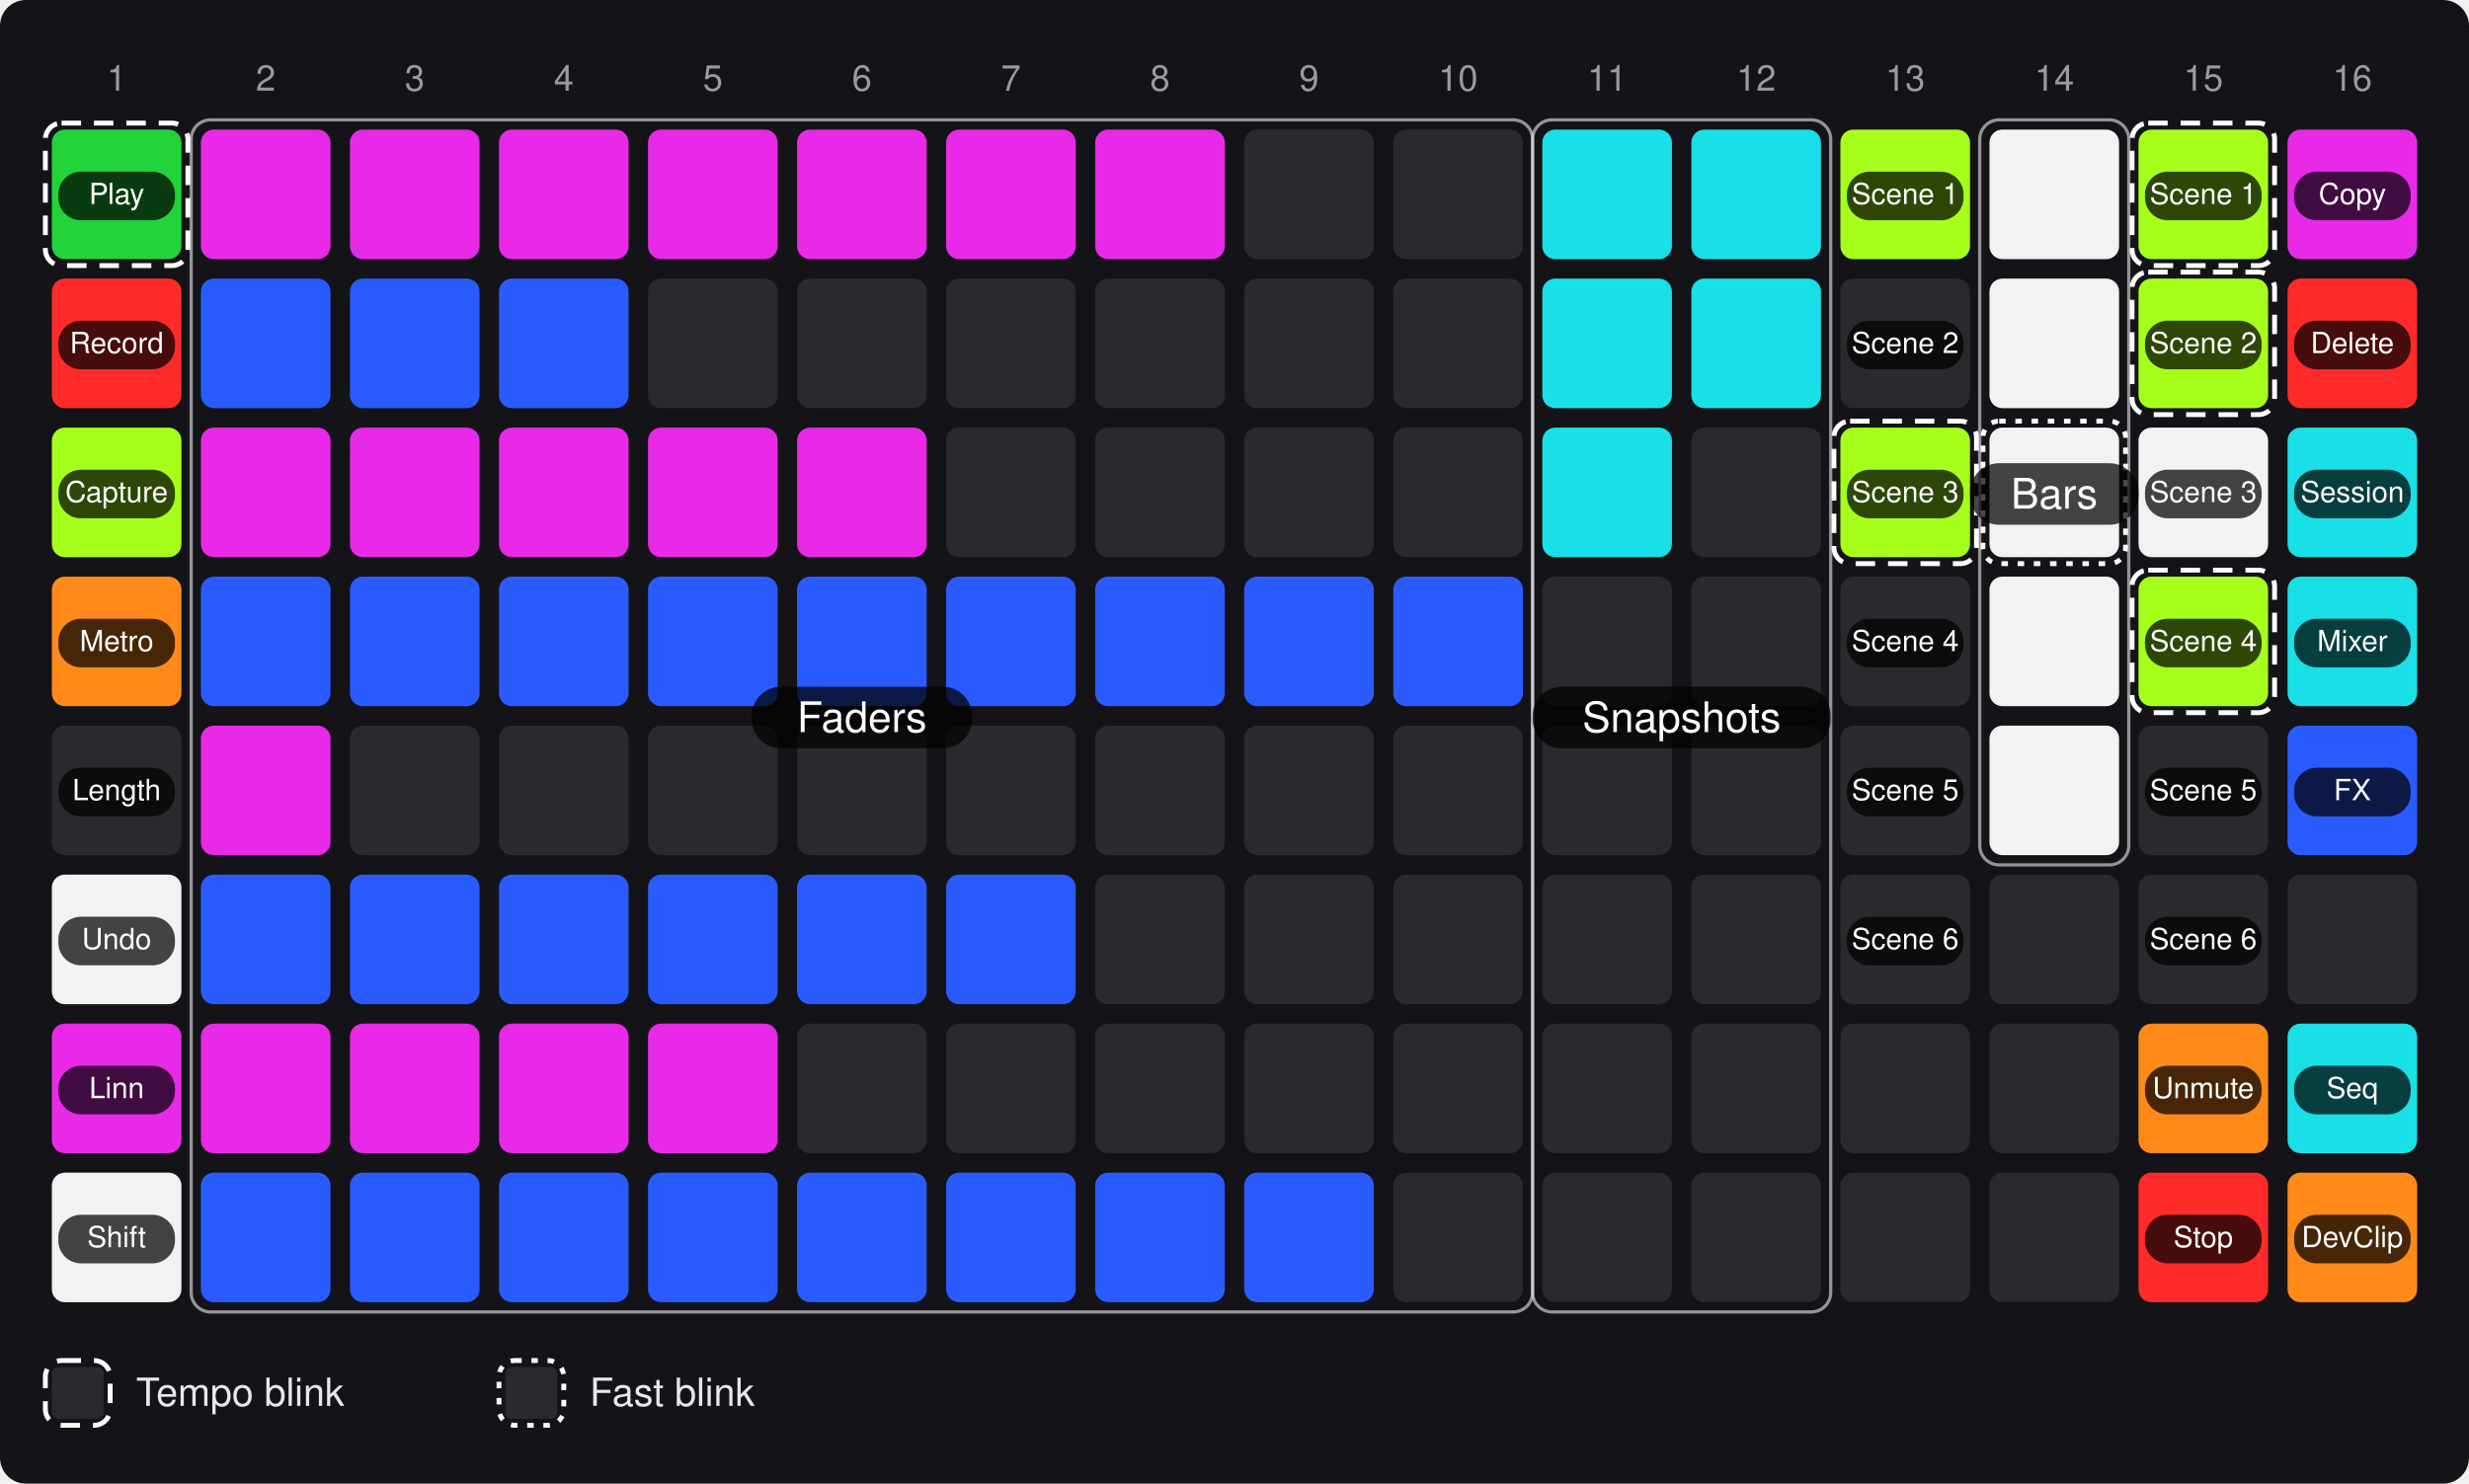
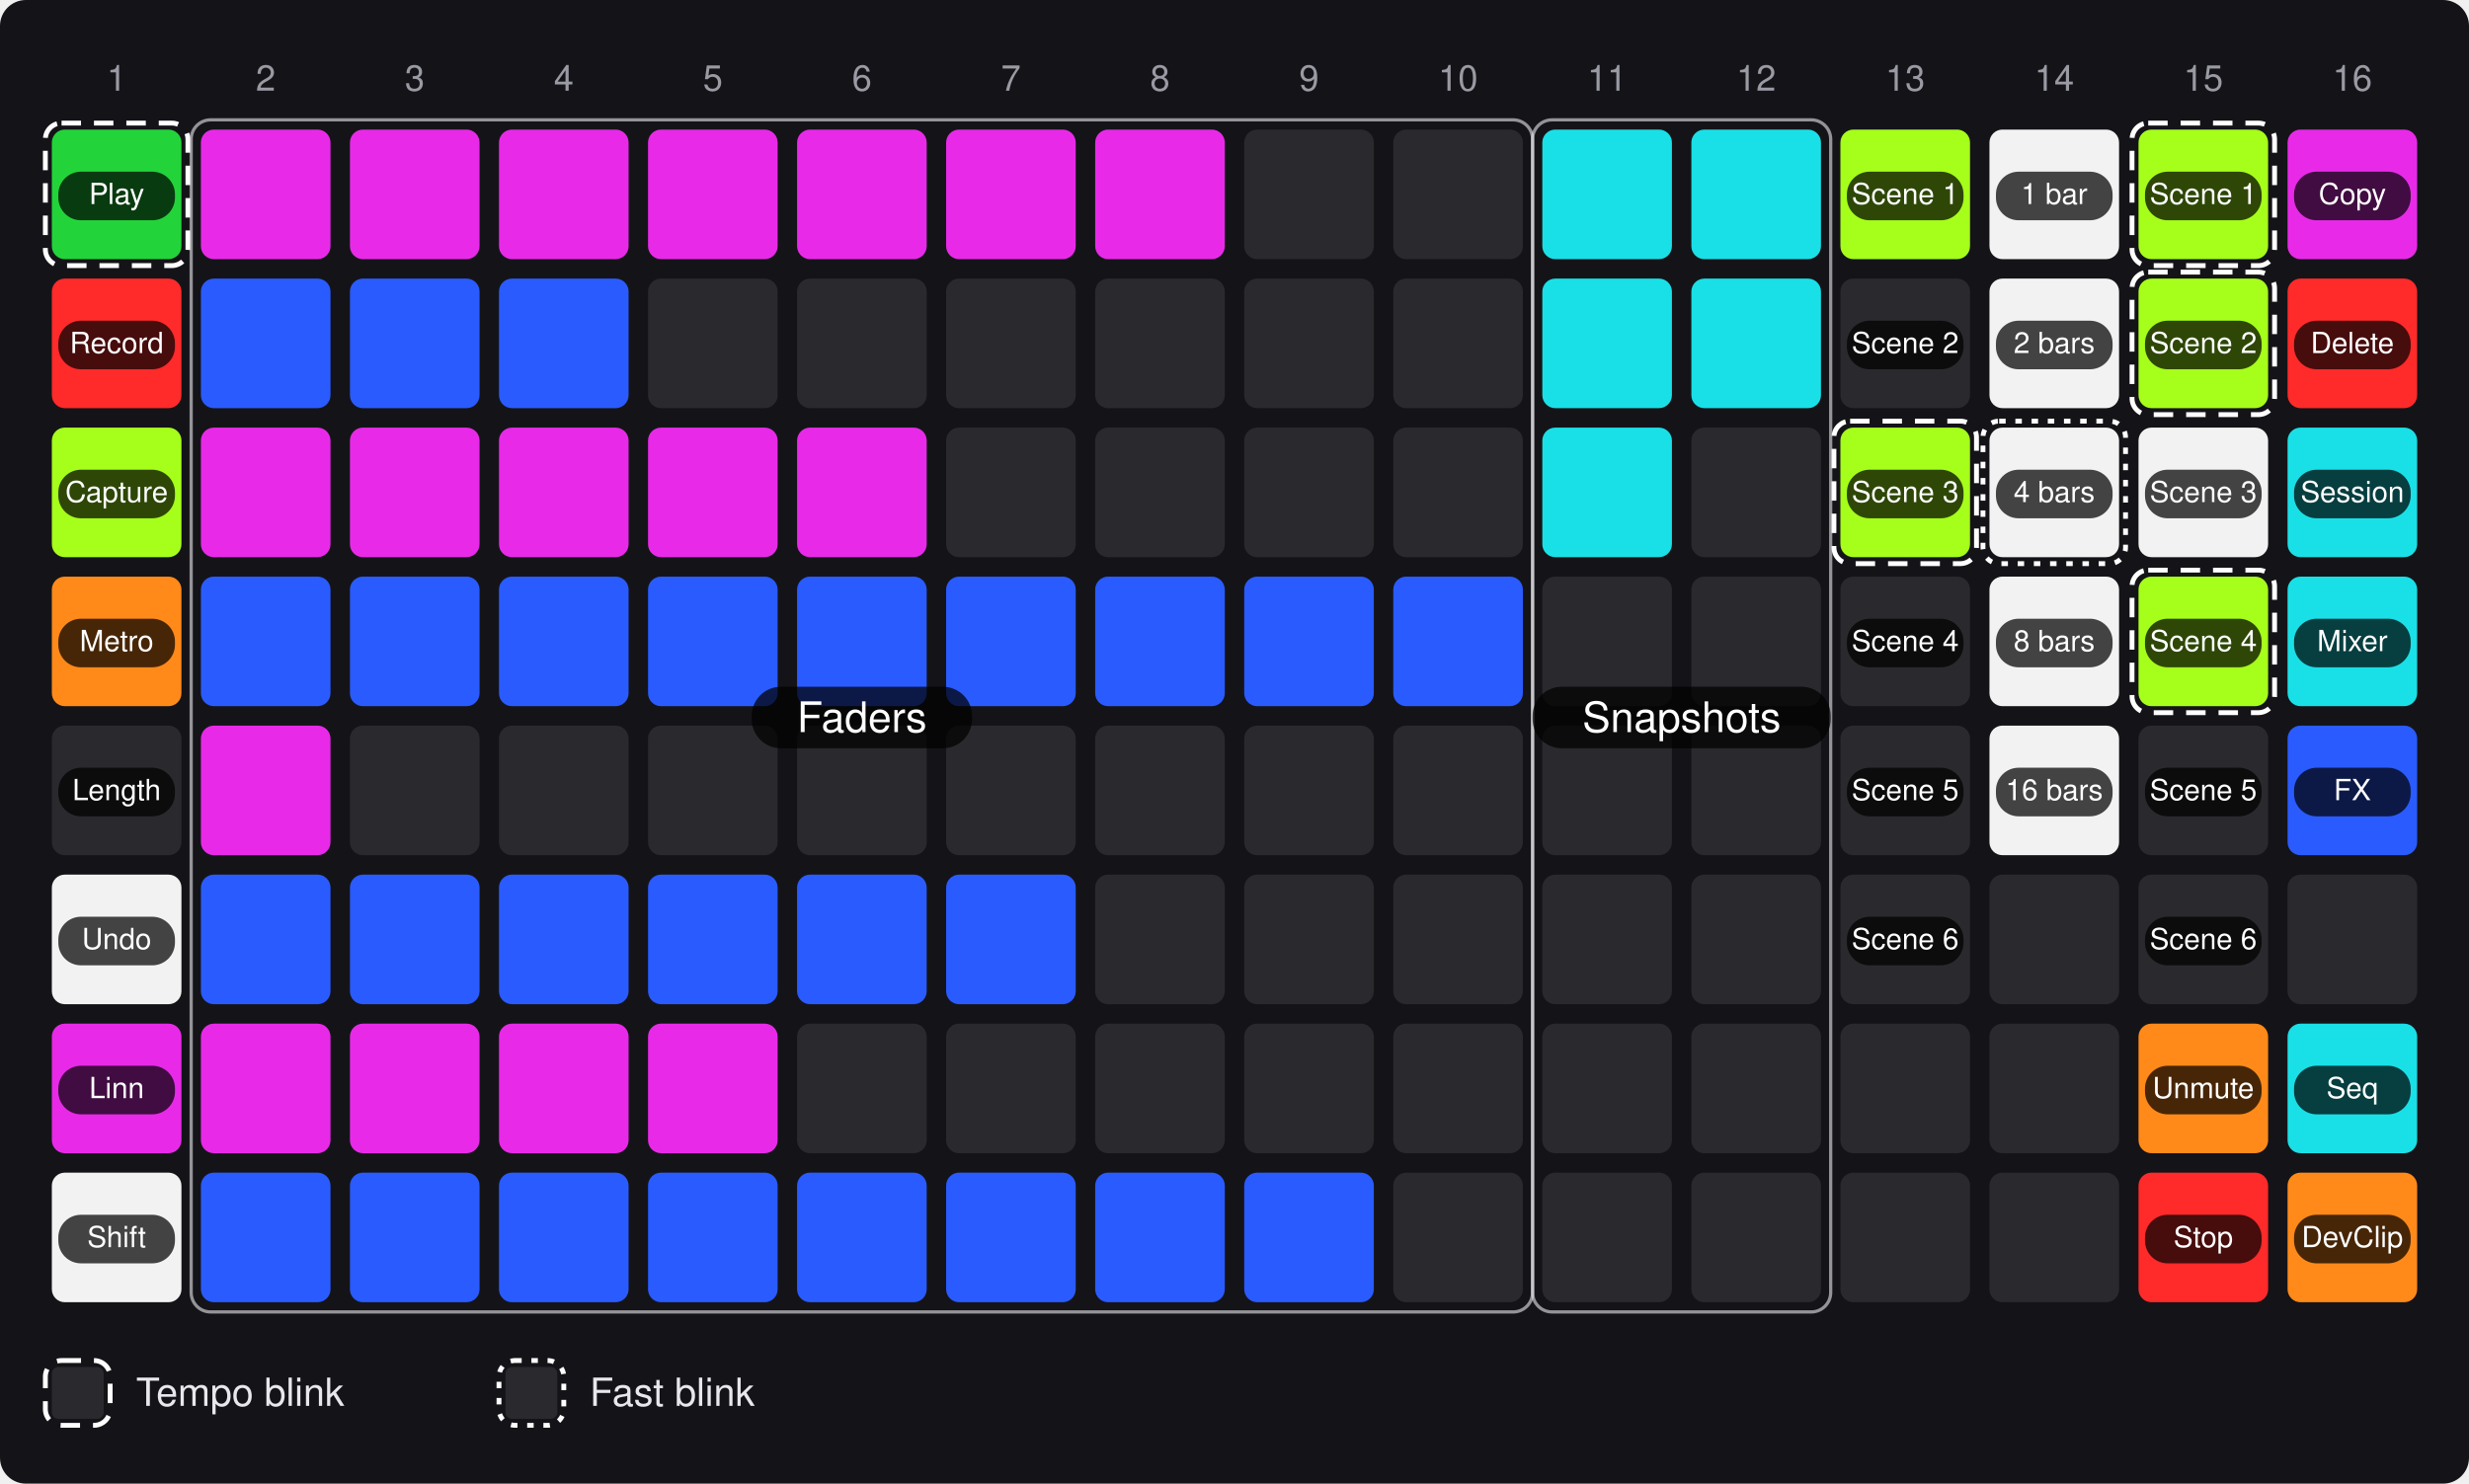
<svg xmlns="http://www.w3.org/2000/svg" width="762" height="458" viewBox="0 0 762 458" font-family="Helvetica, Arial, sans-serif">
  <rect x="0" y="0" width="762" height="458" rx="8" fill="#141418" />
  <text x="36" y="28" font-size="11" fill="#9a9aa4" text-anchor="middle">1</text>
  <text x="82" y="28" font-size="11" fill="#9a9aa4" text-anchor="middle">2</text>
  <text x="128" y="28" font-size="11" fill="#9a9aa4" text-anchor="middle">3</text>
  <text x="174" y="28" font-size="11" fill="#9a9aa4" text-anchor="middle">4</text>
  <text x="220" y="28" font-size="11" fill="#9a9aa4" text-anchor="middle">5</text>
  <text x="266" y="28" font-size="11" fill="#9a9aa4" text-anchor="middle">6</text>
  <text x="312" y="28" font-size="11" fill="#9a9aa4" text-anchor="middle">7</text>
  <text x="358" y="28" font-size="11" fill="#9a9aa4" text-anchor="middle">8</text>
  <text x="404" y="28" font-size="11" fill="#9a9aa4" text-anchor="middle">9</text>
  <text x="450" y="28" font-size="11" fill="#9a9aa4" text-anchor="middle">10</text>
  <text x="496" y="28" font-size="11" fill="#9a9aa4" text-anchor="middle">11</text>
  <text x="542" y="28" font-size="11" fill="#9a9aa4" text-anchor="middle">12</text>
  <text x="588" y="28" font-size="11" fill="#9a9aa4" text-anchor="middle">13</text>
  <text x="634" y="28" font-size="11" fill="#9a9aa4" text-anchor="middle">14</text>
  <text x="680" y="28" font-size="11" fill="#9a9aa4" text-anchor="middle">15</text>
  <text x="726" y="28" font-size="11" fill="#9a9aa4" text-anchor="middle">16</text>
  <rect x="16" y="40" width="40" height="40" rx="4" fill="#22d43a" />
  <rect x="14" y="38" width="44" height="44" rx="5" fill="none" stroke="#ffffff" stroke-width="1.5" stroke-dasharray="6 4" />
  <rect x="16" y="86" width="40" height="40" rx="4" fill="#ff2a2a" />
  <rect x="16" y="132" width="40" height="40" rx="4" fill="#a6ff1a" />
  <rect x="16" y="178" width="40" height="40" rx="4" fill="#ff8a1a" />
  <rect x="16" y="224" width="40" height="40" rx="4" fill="#2a2a2e" />
  <rect x="16" y="270" width="40" height="40" rx="4" fill="#f2f2f2" />
  <rect x="16" y="316" width="40" height="40" rx="4" fill="#e82ae8" />
  <rect x="16" y="362" width="40" height="40" rx="4" fill="#f2f2f2" />
  <rect x="62" y="40" width="40" height="40" rx="4" fill="#e82ae8" />
  <rect x="62" y="86" width="40" height="40" rx="4" fill="#2a5bff" />
  <rect x="62" y="132" width="40" height="40" rx="4" fill="#e82ae8" />
  <rect x="62" y="178" width="40" height="40" rx="4" fill="#2a5bff" />
  <rect x="62" y="224" width="40" height="40" rx="4" fill="#e82ae8" />
  <rect x="62" y="270" width="40" height="40" rx="4" fill="#2a5bff" />
  <rect x="62" y="316" width="40" height="40" rx="4" fill="#e82ae8" />
  <rect x="62" y="362" width="40" height="40" rx="4" fill="#2a5bff" />
  <rect x="108" y="40" width="40" height="40" rx="4" fill="#e82ae8" />
  <rect x="108" y="86" width="40" height="40" rx="4" fill="#2a5bff" />
  <rect x="108" y="132" width="40" height="40" rx="4" fill="#e82ae8" />
  <rect x="108" y="178" width="40" height="40" rx="4" fill="#2a5bff" />
  <rect x="108" y="224" width="40" height="40" rx="4" fill="#2a2a2e" />
  <rect x="108" y="270" width="40" height="40" rx="4" fill="#2a5bff" />
  <rect x="108" y="316" width="40" height="40" rx="4" fill="#e82ae8" />
  <rect x="108" y="362" width="40" height="40" rx="4" fill="#2a5bff" />
  <rect x="154" y="40" width="40" height="40" rx="4" fill="#e82ae8" />
  <rect x="154" y="86" width="40" height="40" rx="4" fill="#2a5bff" />
  <rect x="154" y="132" width="40" height="40" rx="4" fill="#e82ae8" />
  <rect x="154" y="178" width="40" height="40" rx="4" fill="#2a5bff" />
  <rect x="154" y="224" width="40" height="40" rx="4" fill="#2a2a2e" />
  <rect x="154" y="270" width="40" height="40" rx="4" fill="#2a5bff" />
  <rect x="154" y="316" width="40" height="40" rx="4" fill="#e82ae8" />
  <rect x="154" y="362" width="40" height="40" rx="4" fill="#2a5bff" />
  <rect x="200" y="40" width="40" height="40" rx="4" fill="#e82ae8" />
  <rect x="200" y="86" width="40" height="40" rx="4" fill="#2a2a2e" />
  <rect x="200" y="132" width="40" height="40" rx="4" fill="#e82ae8" />
  <rect x="200" y="178" width="40" height="40" rx="4" fill="#2a5bff" />
  <rect x="200" y="224" width="40" height="40" rx="4" fill="#2a2a2e" />
  <rect x="200" y="270" width="40" height="40" rx="4" fill="#2a5bff" />
  <rect x="200" y="316" width="40" height="40" rx="4" fill="#e82ae8" />
  <rect x="200" y="362" width="40" height="40" rx="4" fill="#2a5bff" />
  <rect x="246" y="40" width="40" height="40" rx="4" fill="#e82ae8" />
  <rect x="246" y="86" width="40" height="40" rx="4" fill="#2a2a2e" />
  <rect x="246" y="132" width="40" height="40" rx="4" fill="#e82ae8" />
  <rect x="246" y="178" width="40" height="40" rx="4" fill="#2a5bff" />
  <rect x="246" y="224" width="40" height="40" rx="4" fill="#2a2a2e" />
  <rect x="246" y="270" width="40" height="40" rx="4" fill="#2a5bff" />
  <rect x="246" y="316" width="40" height="40" rx="4" fill="#2a2a2e" />
  <rect x="246" y="362" width="40" height="40" rx="4" fill="#2a5bff" />
  <rect x="292" y="40" width="40" height="40" rx="4" fill="#e82ae8" />
  <rect x="292" y="86" width="40" height="40" rx="4" fill="#2a2a2e" />
  <rect x="292" y="132" width="40" height="40" rx="4" fill="#2a2a2e" />
  <rect x="292" y="178" width="40" height="40" rx="4" fill="#2a5bff" />
  <rect x="292" y="224" width="40" height="40" rx="4" fill="#2a2a2e" />
  <rect x="292" y="270" width="40" height="40" rx="4" fill="#2a5bff" />
  <rect x="292" y="316" width="40" height="40" rx="4" fill="#2a2a2e" />
  <rect x="292" y="362" width="40" height="40" rx="4" fill="#2a5bff" />
  <rect x="338" y="40" width="40" height="40" rx="4" fill="#e82ae8" />
  <rect x="338" y="86" width="40" height="40" rx="4" fill="#2a2a2e" />
  <rect x="338" y="132" width="40" height="40" rx="4" fill="#2a2a2e" />
  <rect x="338" y="178" width="40" height="40" rx="4" fill="#2a5bff" />
  <rect x="338" y="224" width="40" height="40" rx="4" fill="#2a2a2e" />
  <rect x="338" y="270" width="40" height="40" rx="4" fill="#2a2a2e" />
  <rect x="338" y="316" width="40" height="40" rx="4" fill="#2a2a2e" />
  <rect x="338" y="362" width="40" height="40" rx="4" fill="#2a5bff" />
  <rect x="384" y="40" width="40" height="40" rx="4" fill="#2a2a2e" />
  <rect x="384" y="86" width="40" height="40" rx="4" fill="#2a2a2e" />
  <rect x="384" y="132" width="40" height="40" rx="4" fill="#2a2a2e" />
  <rect x="384" y="178" width="40" height="40" rx="4" fill="#2a5bff" />
  <rect x="384" y="224" width="40" height="40" rx="4" fill="#2a2a2e" />
  <rect x="384" y="270" width="40" height="40" rx="4" fill="#2a2a2e" />
  <rect x="384" y="316" width="40" height="40" rx="4" fill="#2a2a2e" />
  <rect x="384" y="362" width="40" height="40" rx="4" fill="#2a5bff" />
  <rect x="430" y="40" width="40" height="40" rx="4" fill="#2a2a2e" />
  <rect x="430" y="86" width="40" height="40" rx="4" fill="#2a2a2e" />
  <rect x="430" y="132" width="40" height="40" rx="4" fill="#2a2a2e" />
  <rect x="430" y="178" width="40" height="40" rx="4" fill="#2a5bff" />
  <rect x="430" y="224" width="40" height="40" rx="4" fill="#2a2a2e" />
  <rect x="430" y="270" width="40" height="40" rx="4" fill="#2a2a2e" />
  <rect x="430" y="316" width="40" height="40" rx="4" fill="#2a2a2e" />
  <rect x="430" y="362" width="40" height="40" rx="4" fill="#2a2a2e" />
  <rect x="476" y="40" width="40" height="40" rx="4" fill="#19e0e6" />
  <rect x="476" y="86" width="40" height="40" rx="4" fill="#19e0e6" />
  <rect x="476" y="132" width="40" height="40" rx="4" fill="#19e0e6" />
  <rect x="476" y="178" width="40" height="40" rx="4" fill="#2a2a2e" />
  <rect x="476" y="224" width="40" height="40" rx="4" fill="#2a2a2e" />
  <rect x="476" y="270" width="40" height="40" rx="4" fill="#2a2a2e" />
  <rect x="476" y="316" width="40" height="40" rx="4" fill="#2a2a2e" />
  <rect x="476" y="362" width="40" height="40" rx="4" fill="#2a2a2e" />
  <rect x="522" y="40" width="40" height="40" rx="4" fill="#19e0e6" />
  <rect x="522" y="86" width="40" height="40" rx="4" fill="#19e0e6" />
  <rect x="522" y="132" width="40" height="40" rx="4" fill="#2a2a2e" />
  <rect x="522" y="178" width="40" height="40" rx="4" fill="#2a2a2e" />
  <rect x="522" y="224" width="40" height="40" rx="4" fill="#2a2a2e" />
  <rect x="522" y="270" width="40" height="40" rx="4" fill="#2a2a2e" />
  <rect x="522" y="316" width="40" height="40" rx="4" fill="#2a2a2e" />
  <rect x="522" y="362" width="40" height="40" rx="4" fill="#2a2a2e" />
  <rect x="568" y="40" width="40" height="40" rx="4" fill="#a6ff1a" />
  <rect x="568" y="86" width="40" height="40" rx="4" fill="#2a2a2e" />
  <rect x="568" y="132" width="40" height="40" rx="4" fill="#a6ff1a" />
  <rect x="566" y="130" width="44" height="44" rx="5" fill="none" stroke="#ffffff" stroke-width="1.5" stroke-dasharray="6 4" />
  <rect x="568" y="178" width="40" height="40" rx="4" fill="#2a2a2e" />
  <rect x="568" y="224" width="40" height="40" rx="4" fill="#2a2a2e" />
  <rect x="568" y="270" width="40" height="40" rx="4" fill="#2a2a2e" />
  <rect x="568" y="316" width="40" height="40" rx="4" fill="#2a2a2e" />
  <rect x="568" y="362" width="40" height="40" rx="4" fill="#2a2a2e" />
  <rect x="614" y="40" width="40" height="40" rx="4" fill="#f2f2f2" />
  <rect x="614" y="86" width="40" height="40" rx="4" fill="#f2f2f2" />
  <rect x="614" y="132" width="40" height="40" rx="4" fill="#f2f2f2" />
  <rect x="612" y="130" width="44" height="44" rx="5" fill="none" stroke="#ffffff" stroke-width="1.5" stroke-dasharray="2 3" />
  <rect x="614" y="178" width="40" height="40" rx="4" fill="#f2f2f2" />
  <rect x="614" y="224" width="40" height="40" rx="4" fill="#f2f2f2" />
  <rect x="614" y="270" width="40" height="40" rx="4" fill="#2a2a2e" />
  <rect x="614" y="316" width="40" height="40" rx="4" fill="#2a2a2e" />
  <rect x="614" y="362" width="40" height="40" rx="4" fill="#2a2a2e" />
  <rect x="660" y="40" width="40" height="40" rx="4" fill="#a6ff1a" />
  <rect x="658" y="38" width="44" height="44" rx="5" fill="none" stroke="#ffffff" stroke-width="1.5" stroke-dasharray="6 4" />
  <rect x="660" y="86" width="40" height="40" rx="4" fill="#a6ff1a" />
  <rect x="658" y="84" width="44" height="44" rx="5" fill="none" stroke="#ffffff" stroke-width="1.5" stroke-dasharray="6 4" />
  <rect x="660" y="132" width="40" height="40" rx="4" fill="#f2f2f2" />
  <rect x="660" y="178" width="40" height="40" rx="4" fill="#a6ff1a" />
  <rect x="658" y="176" width="44" height="44" rx="5" fill="none" stroke="#ffffff" stroke-width="1.5" stroke-dasharray="6 4" />
  <rect x="660" y="224" width="40" height="40" rx="4" fill="#2a2a2e" />
  <rect x="660" y="270" width="40" height="40" rx="4" fill="#2a2a2e" />
  <rect x="660" y="316" width="40" height="40" rx="4" fill="#ff8a1a" />
  <rect x="660" y="362" width="40" height="40" rx="4" fill="#ff2a2a" />
  <rect x="706" y="40" width="40" height="40" rx="4" fill="#e82ae8" />
  <rect x="706" y="86" width="40" height="40" rx="4" fill="#ff2a2a" />
  <rect x="706" y="132" width="40" height="40" rx="4" fill="#19e0e6" />
  <rect x="706" y="178" width="40" height="40" rx="4" fill="#19e0e6" />
  <rect x="706" y="224" width="40" height="40" rx="4" fill="#2a5bff" />
  <rect x="706" y="270" width="40" height="40" rx="4" fill="#2a2a2e" />
  <rect x="706" y="316" width="40" height="40" rx="4" fill="#19e0e6" />
  <rect x="706" y="362" width="40" height="40" rx="4" fill="#ff8a1a" />
  <rect x="18" y="53" width="36" height="15" rx="7" fill="#000000" fill-opacity="0.72" />
  <text x="36" y="63" font-size="9" fill="#ffffff" text-anchor="middle">Play</text>
  <rect x="18" y="99" width="36" height="15" rx="7" fill="#000000" fill-opacity="0.72" />
  <text x="36" y="109" font-size="9" fill="#ffffff" text-anchor="middle">Record</text>
  <rect x="18" y="145" width="36" height="15" rx="7" fill="#000000" fill-opacity="0.72" />
  <text x="36" y="155" font-size="9" fill="#ffffff" text-anchor="middle">Capture</text>
  <rect x="18" y="191" width="36" height="15" rx="7" fill="#000000" fill-opacity="0.72" />
  <text x="36" y="201" font-size="9" fill="#ffffff" text-anchor="middle">Metro</text>
  <rect x="18" y="237" width="36" height="15" rx="7" fill="#000000" fill-opacity="0.72" />
  <text x="36" y="247" font-size="9" fill="#ffffff" text-anchor="middle">Length</text>
  <rect x="18" y="283" width="36" height="15" rx="7" fill="#000000" fill-opacity="0.72" />
  <text x="36" y="293" font-size="9" fill="#ffffff" text-anchor="middle">Undo</text>
  <rect x="18" y="329" width="36" height="15" rx="7" fill="#000000" fill-opacity="0.72" />
  <text x="36" y="339" font-size="9" fill="#ffffff" text-anchor="middle">Linn</text>
  <rect x="18" y="375" width="36" height="15" rx="7" fill="#000000" fill-opacity="0.72" />
  <text x="36" y="385" font-size="9" fill="#ffffff" text-anchor="middle">Shift</text>
  <rect x="570" y="53" width="36" height="15" rx="7" fill="#000000" fill-opacity="0.72" />
  <text x="588" y="63" font-size="9" fill="#ffffff" text-anchor="middle">Scene 1</text>
  <rect x="570" y="99" width="36" height="15" rx="7" fill="#000000" fill-opacity="0.72" />
  <text x="588" y="109" font-size="9" fill="#ffffff" text-anchor="middle">Scene 2</text>
  <rect x="570" y="145" width="36" height="15" rx="7" fill="#000000" fill-opacity="0.72" />
  <text x="588" y="155" font-size="9" fill="#ffffff" text-anchor="middle">Scene 3</text>
  <rect x="570" y="191" width="36" height="15" rx="7" fill="#000000" fill-opacity="0.72" />
  <text x="588" y="201" font-size="9" fill="#ffffff" text-anchor="middle">Scene 4</text>
  <rect x="570" y="237" width="36" height="15" rx="7" fill="#000000" fill-opacity="0.72" />
  <text x="588" y="247" font-size="9" fill="#ffffff" text-anchor="middle">Scene 5</text>
  <rect x="570" y="283" width="36" height="15" rx="7" fill="#000000" fill-opacity="0.72" />
  <text x="588" y="293" font-size="9" fill="#ffffff" text-anchor="middle">Scene 6</text>
+   <rect x="616" y="53" width="36" height="15" rx="7" fill="#000000" fill-opacity="0.72" />
+   <text x="634" y="63" font-size="9" fill="#ffffff" text-anchor="middle">1 bar</text>
+   <rect x="616" y="99" width="36" height="15" rx="7" fill="#000000" fill-opacity="0.72" />
+   <text x="634" y="109" font-size="9" fill="#ffffff" text-anchor="middle">2 bars</text>
+   <rect x="616" y="145" width="36" height="15" rx="7" fill="#000000" fill-opacity="0.72" />
+   <text x="634" y="155" font-size="9" fill="#ffffff" text-anchor="middle">4 bars</text>
+   <rect x="616" y="191" width="36" height="15" rx="7" fill="#000000" fill-opacity="0.72" />
+   <text x="634" y="201" font-size="9" fill="#ffffff" text-anchor="middle">8 bars</text>
+   <rect x="616" y="237" width="36" height="15" rx="7" fill="#000000" fill-opacity="0.72" />
+   <text x="634" y="247" font-size="9" fill="#ffffff" text-anchor="middle">16 bars</text>
  <rect x="662" y="53" width="36" height="15" rx="7" fill="#000000" fill-opacity="0.72" />
  <text x="680" y="63" font-size="9" fill="#ffffff" text-anchor="middle">Scene 1</text>
  <rect x="662" y="99" width="36" height="15" rx="7" fill="#000000" fill-opacity="0.72" />
  <text x="680" y="109" font-size="9" fill="#ffffff" text-anchor="middle">Scene 2</text>
  <rect x="662" y="145" width="36" height="15" rx="7" fill="#000000" fill-opacity="0.72" />
  <text x="680" y="155" font-size="9" fill="#ffffff" text-anchor="middle">Scene 3</text>
  <rect x="662" y="191" width="36" height="15" rx="7" fill="#000000" fill-opacity="0.72" />
  <text x="680" y="201" font-size="9" fill="#ffffff" text-anchor="middle">Scene 4</text>
  <rect x="662" y="237" width="36" height="15" rx="7" fill="#000000" fill-opacity="0.72" />
  <text x="680" y="247" font-size="9" fill="#ffffff" text-anchor="middle">Scene 5</text>
  <rect x="662" y="283" width="36" height="15" rx="7" fill="#000000" fill-opacity="0.72" />
  <text x="680" y="293" font-size="9" fill="#ffffff" text-anchor="middle">Scene 6</text>
  <rect x="662" y="329" width="36" height="15" rx="7" fill="#000000" fill-opacity="0.72" />
  <text x="680" y="339" font-size="9" fill="#ffffff" text-anchor="middle">Unmute</text>
  <rect x="662" y="375" width="36" height="15" rx="7" fill="#000000" fill-opacity="0.72" />
  <text x="680" y="385" font-size="9" fill="#ffffff" text-anchor="middle">Stop</text>
  <rect x="708" y="53" width="36" height="15" rx="7" fill="#000000" fill-opacity="0.72" />
  <text x="726" y="63" font-size="9" fill="#ffffff" text-anchor="middle">Copy</text>
  <rect x="708" y="99" width="36" height="15" rx="7" fill="#000000" fill-opacity="0.72" />
  <text x="726" y="109" font-size="9" fill="#ffffff" text-anchor="middle">Delete</text>
  <rect x="708" y="145" width="36" height="15" rx="7" fill="#000000" fill-opacity="0.72" />
  <text x="726" y="155" font-size="9" fill="#ffffff" text-anchor="middle">Session</text>
  <rect x="708" y="191" width="36" height="15" rx="7" fill="#000000" fill-opacity="0.72" />
  <text x="726" y="201" font-size="9" fill="#ffffff" text-anchor="middle">Mixer</text>
  <rect x="708" y="237" width="36" height="15" rx="7" fill="#000000" fill-opacity="0.72" />
  <text x="726" y="247" font-size="9" fill="#ffffff" text-anchor="middle">FX</text>
  <rect x="708" y="329" width="36" height="15" rx="7" fill="#000000" fill-opacity="0.72" />
  <text x="726" y="339" font-size="9" fill="#ffffff" text-anchor="middle">Seq</text>
  <rect x="708" y="375" width="36" height="15" rx="7" fill="#000000" fill-opacity="0.72" />
  <text x="726" y="385" font-size="9" fill="#ffffff" text-anchor="middle">DevClip</text>
  <rect x="59" y="37" width="414" height="368" rx="6" fill="none" stroke="#e8e8ec" stroke-width="1" stroke-opacity="0.6" />
  <rect x="232" y="212" width="68" height="19" rx="9" fill="#000000" fill-opacity="0.72" />
  <text x="266" y="226" font-size="13" fill="#ffffff" text-anchor="middle">Faders</text>
  <rect x="473" y="37" width="92" height="368" rx="6" fill="none" stroke="#e8e8ec" stroke-width="1" stroke-opacity="0.6" />
  <rect x="473" y="212" width="92" height="19" rx="9" fill="#000000" fill-opacity="0.72" />
  <text x="519" y="226" font-size="13" fill="#ffffff" text-anchor="middle">Snapshots</text>
-   <rect x="611" y="37" width="46" height="230" rx="6" fill="none" stroke="#e8e8ec" stroke-width="1" stroke-opacity="0.6" />
-   <rect x="608" y="143" width="52" height="19" rx="9" fill="#000000" fill-opacity="0.72" />
-   <text x="634" y="157" font-size="13" fill="#ffffff" text-anchor="middle">Bars</text>
  <rect x="16" y="422" width="16" height="16" rx="2" fill="#2a2a2e" />
  <rect x="14" y="420" width="20" height="20" rx="5" fill="none" stroke="#ffffff" stroke-width="1.5" stroke-dasharray="6 4" />
  <text x="42" y="434" font-size="12" fill="#e8e8ec">Tempo blink</text>
  <rect x="156" y="422" width="16" height="16" rx="2" fill="#2a2a2e" />
  <rect x="154" y="420" width="20" height="20" rx="5" fill="none" stroke="#ffffff" stroke-width="1.5" stroke-dasharray="2 3" />
  <text x="182" y="434" font-size="12" fill="#e8e8ec">Fast blink</text>
</svg>
